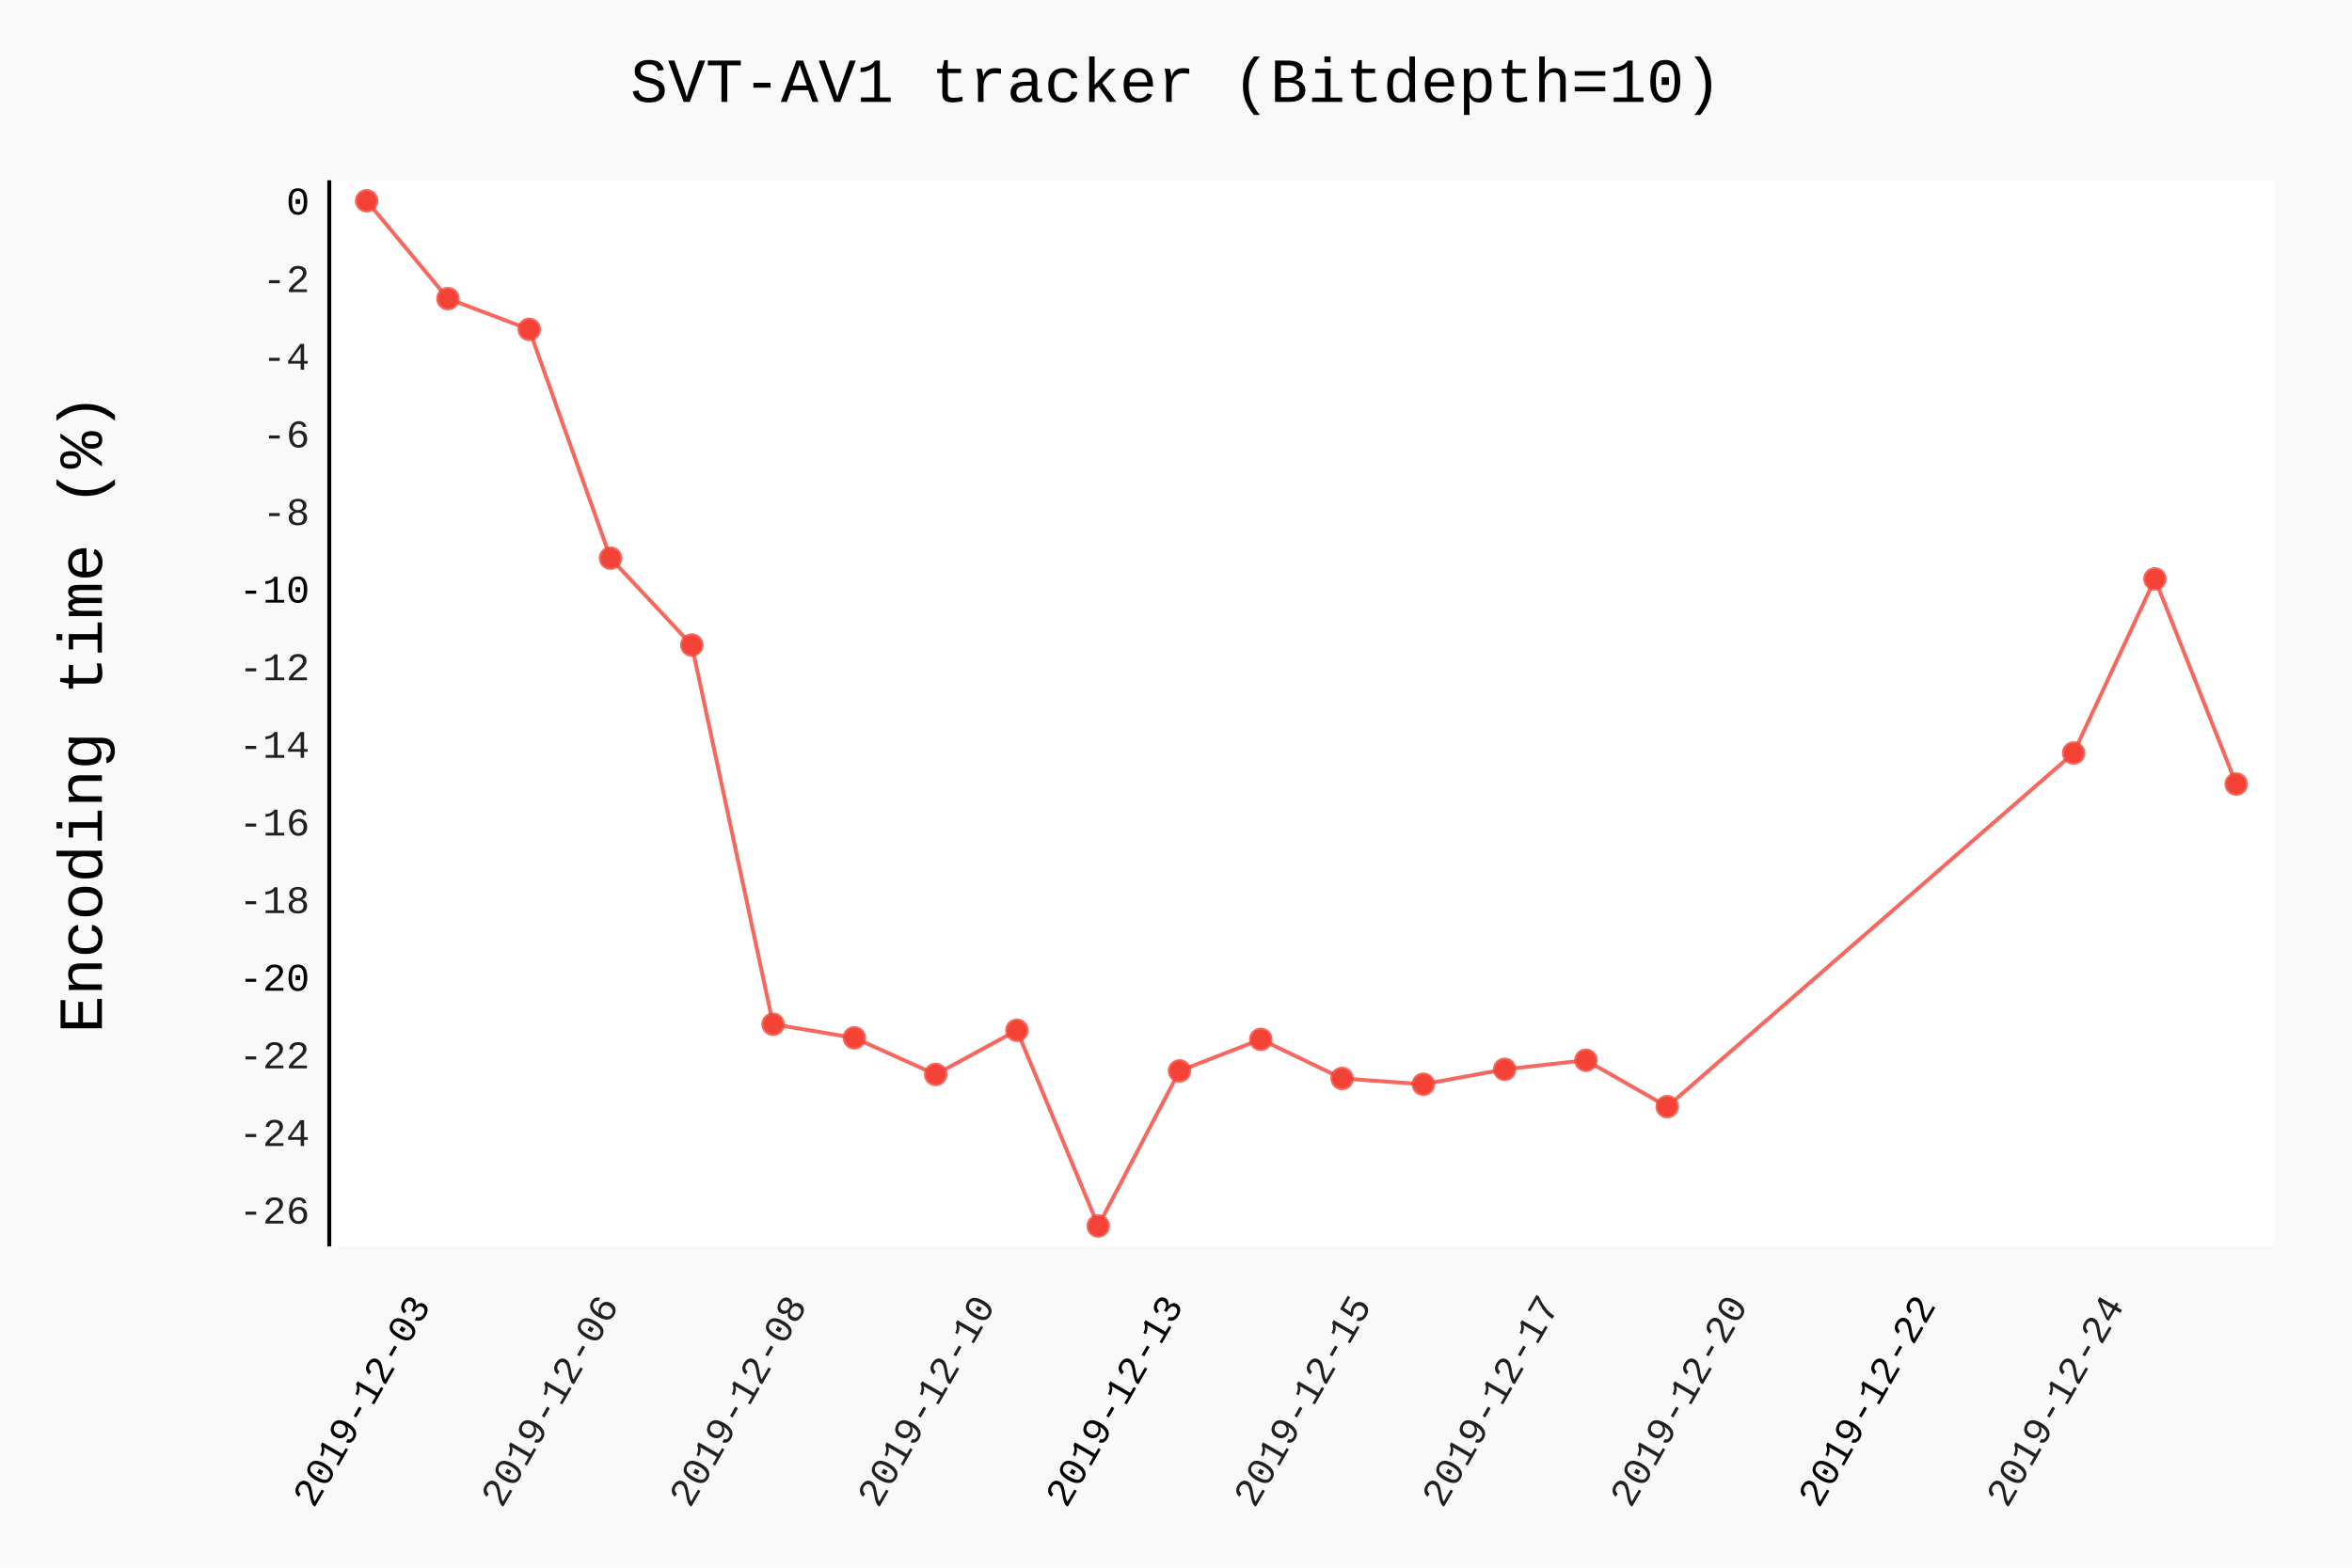
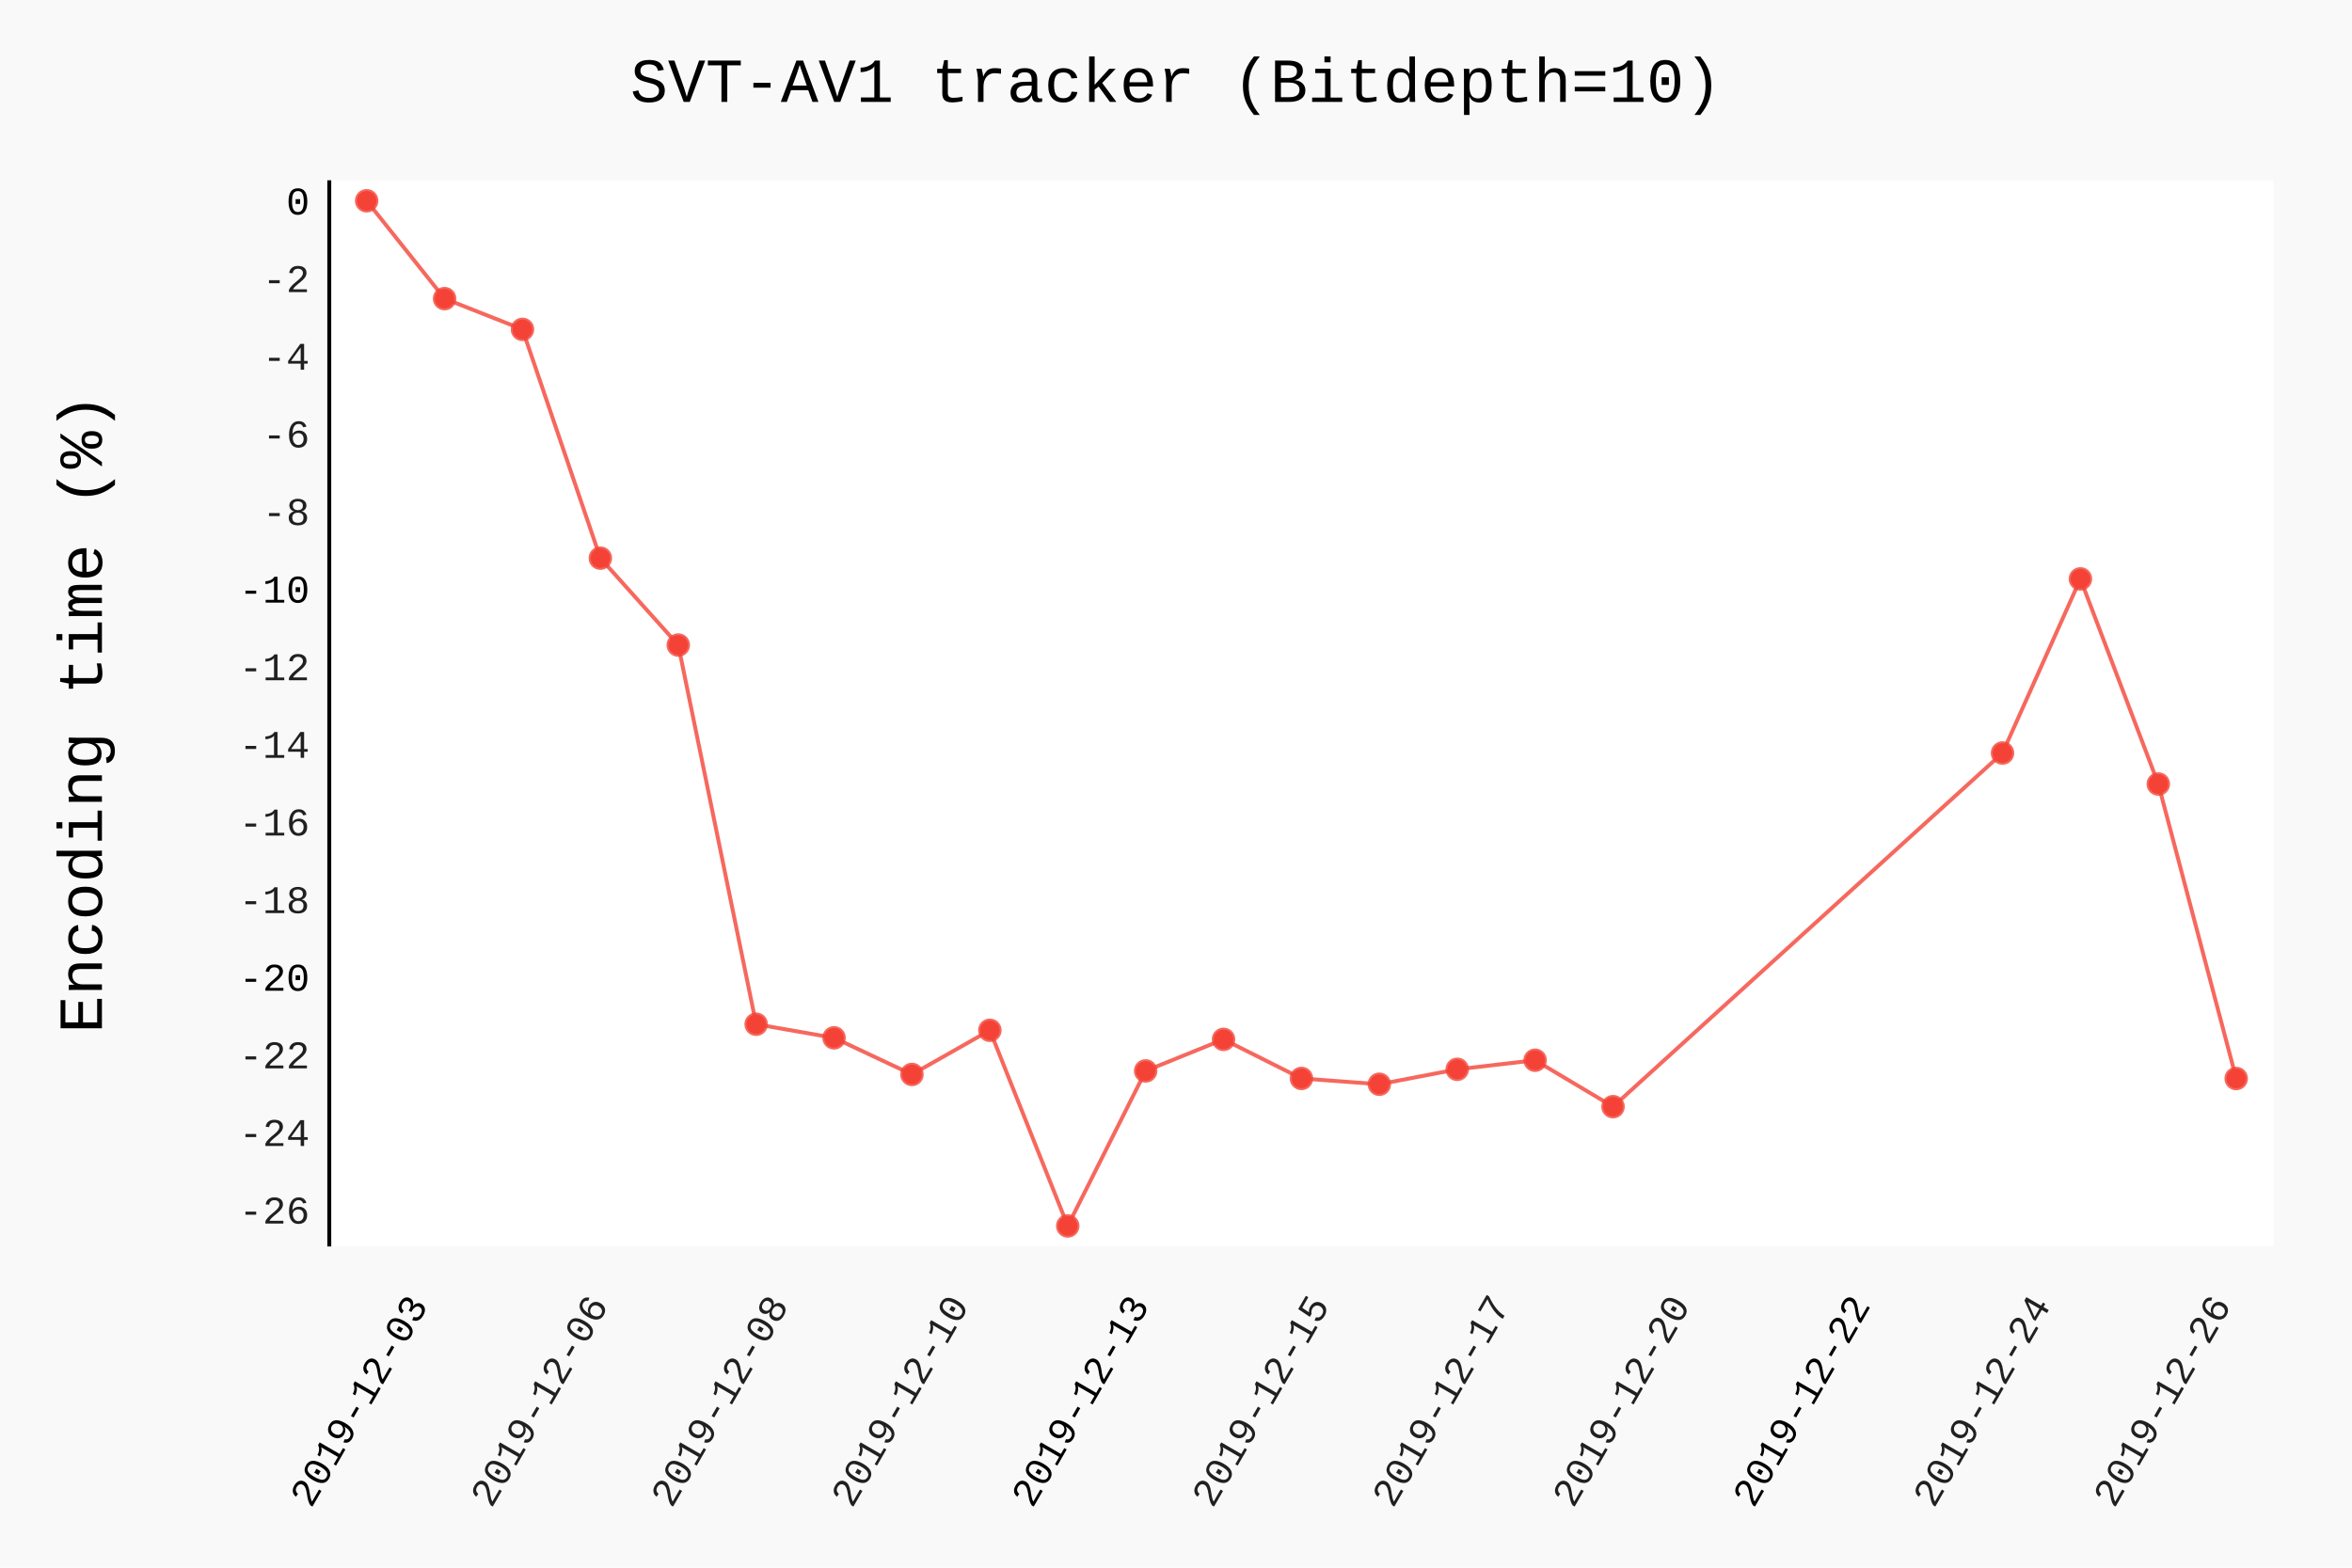
- <svg xmlns="http://www.w3.org/2000/svg" class="pygal-chart" id="chart-56ab7819-6af1-4f75-a672-8d7c120905b7" viewBox="0 0 600 400">
+ <svg xmlns="http://www.w3.org/2000/svg" class="pygal-chart" id="chart-f9804394-5cfc-48e6-b158-af72589eba07" viewBox="0 0 600 400">
  <defs>
-     <style type="text/css">#chart-56ab7819-6af1-4f75-a672-8d7c120905b7{-webkit-user-select:none;-webkit-font-smoothing:antialiased;font-family:Consolas,"Liberation Mono",Menlo,Courier,monospace}#chart-56ab7819-6af1-4f75-a672-8d7c120905b7 .title{font-family:Consolas,"Liberation Mono",Menlo,Courier,monospace;font-size:16px}#chart-56ab7819-6af1-4f75-a672-8d7c120905b7 .legends .legend text{font-family:Consolas,"Liberation Mono",Menlo,Courier,monospace;font-size:14px}#chart-56ab7819-6af1-4f75-a672-8d7c120905b7 .axis text{font-family:Consolas,"Liberation Mono",Menlo,Courier,monospace;font-size:10px}#chart-56ab7819-6af1-4f75-a672-8d7c120905b7 .axis text.major{font-family:Consolas,"Liberation Mono",Menlo,Courier,monospace;font-size:10px}#chart-56ab7819-6af1-4f75-a672-8d7c120905b7 .text-overlay text.value{font-family:Consolas,"Liberation Mono",Menlo,Courier,monospace;font-size:16px}#chart-56ab7819-6af1-4f75-a672-8d7c120905b7 .text-overlay text.label{font-family:Consolas,"Liberation Mono",Menlo,Courier,monospace;font-size:10px}#chart-56ab7819-6af1-4f75-a672-8d7c120905b7 .tooltip{font-family:Consolas,"Liberation Mono",Menlo,Courier,monospace;font-size:14px}#chart-56ab7819-6af1-4f75-a672-8d7c120905b7 text.no_data{font-family:Consolas,"Liberation Mono",Menlo,Courier,monospace;font-size:64px}
- #chart-56ab7819-6af1-4f75-a672-8d7c120905b7{background-color:rgba(249,249,249,1)}#chart-56ab7819-6af1-4f75-a672-8d7c120905b7 path,#chart-56ab7819-6af1-4f75-a672-8d7c120905b7 line,#chart-56ab7819-6af1-4f75-a672-8d7c120905b7 rect,#chart-56ab7819-6af1-4f75-a672-8d7c120905b7 circle{-webkit-transition:150ms;-moz-transition:150ms;transition:150ms}#chart-56ab7819-6af1-4f75-a672-8d7c120905b7 .graph &gt; .background{fill:rgba(249,249,249,1)}#chart-56ab7819-6af1-4f75-a672-8d7c120905b7 .plot &gt; .background{fill:rgba(255,255,255,1)}#chart-56ab7819-6af1-4f75-a672-8d7c120905b7 .graph{fill:rgba(0,0,0,.87)}#chart-56ab7819-6af1-4f75-a672-8d7c120905b7 text.no_data{fill:rgba(0,0,0,1)}#chart-56ab7819-6af1-4f75-a672-8d7c120905b7 .title{fill:rgba(0,0,0,1)}#chart-56ab7819-6af1-4f75-a672-8d7c120905b7 .legends .legend text{fill:rgba(0,0,0,.87)}#chart-56ab7819-6af1-4f75-a672-8d7c120905b7 .legends .legend:hover text{fill:rgba(0,0,0,1)}#chart-56ab7819-6af1-4f75-a672-8d7c120905b7 .axis .line{stroke:rgba(0,0,0,1)}#chart-56ab7819-6af1-4f75-a672-8d7c120905b7 .axis .guide.line{stroke:rgba(0,0,0,.54)}#chart-56ab7819-6af1-4f75-a672-8d7c120905b7 .axis .major.line{stroke:rgba(0,0,0,.87)}#chart-56ab7819-6af1-4f75-a672-8d7c120905b7 .axis text.major{fill:rgba(0,0,0,1)}#chart-56ab7819-6af1-4f75-a672-8d7c120905b7 .axis.y .guides:hover .guide.line,#chart-56ab7819-6af1-4f75-a672-8d7c120905b7 .line-graph .axis.x .guides:hover .guide.line,#chart-56ab7819-6af1-4f75-a672-8d7c120905b7 .stackedline-graph .axis.x .guides:hover .guide.line,#chart-56ab7819-6af1-4f75-a672-8d7c120905b7 .xy-graph .axis.x .guides:hover .guide.line{stroke:rgba(0,0,0,1)}#chart-56ab7819-6af1-4f75-a672-8d7c120905b7 .axis .guides:hover text{fill:rgba(0,0,0,1)}#chart-56ab7819-6af1-4f75-a672-8d7c120905b7 .reactive{fill-opacity:.7;stroke-opacity:.8}#chart-56ab7819-6af1-4f75-a672-8d7c120905b7 .ci{stroke:rgba(0,0,0,.87)}#chart-56ab7819-6af1-4f75-a672-8d7c120905b7 .reactive.active,#chart-56ab7819-6af1-4f75-a672-8d7c120905b7 .active .reactive{fill-opacity:.8;stroke-opacity:.9;stroke-width:4}#chart-56ab7819-6af1-4f75-a672-8d7c120905b7 .ci .reactive.active{stroke-width:1.5}#chart-56ab7819-6af1-4f75-a672-8d7c120905b7 .series text{fill:rgba(0,0,0,1)}#chart-56ab7819-6af1-4f75-a672-8d7c120905b7 .tooltip rect{fill:rgba(255,255,255,1);stroke:rgba(0,0,0,1);-webkit-transition:opacity 150ms;-moz-transition:opacity 150ms;transition:opacity 150ms}#chart-56ab7819-6af1-4f75-a672-8d7c120905b7 .tooltip .label{fill:rgba(0,0,0,.87)}#chart-56ab7819-6af1-4f75-a672-8d7c120905b7 .tooltip .label{fill:rgba(0,0,0,.87)}#chart-56ab7819-6af1-4f75-a672-8d7c120905b7 .tooltip .legend{font-size:.8em;fill:rgba(0,0,0,.54)}#chart-56ab7819-6af1-4f75-a672-8d7c120905b7 .tooltip .x_label{font-size:.6em;fill:rgba(0,0,0,1)}#chart-56ab7819-6af1-4f75-a672-8d7c120905b7 .tooltip .xlink{font-size:.5em;text-decoration:underline}#chart-56ab7819-6af1-4f75-a672-8d7c120905b7 .tooltip .value{font-size:1.5em}#chart-56ab7819-6af1-4f75-a672-8d7c120905b7 .bound{font-size:.5em}#chart-56ab7819-6af1-4f75-a672-8d7c120905b7 .max-value{font-size:.75em;fill:rgba(0,0,0,.54)}#chart-56ab7819-6af1-4f75-a672-8d7c120905b7 .map-element{fill:rgba(255,255,255,1);stroke:rgba(0,0,0,.54) !important}#chart-56ab7819-6af1-4f75-a672-8d7c120905b7 .map-element .reactive{fill-opacity:inherit;stroke-opacity:inherit}#chart-56ab7819-6af1-4f75-a672-8d7c120905b7 .color-0,#chart-56ab7819-6af1-4f75-a672-8d7c120905b7 .color-0 a:visited{stroke:#F44336;fill:#F44336}#chart-56ab7819-6af1-4f75-a672-8d7c120905b7 .text-overlay .color-0 text{fill:black}
- #chart-56ab7819-6af1-4f75-a672-8d7c120905b7 text.no_data{text-anchor:middle}#chart-56ab7819-6af1-4f75-a672-8d7c120905b7 .guide.line{fill:none}#chart-56ab7819-6af1-4f75-a672-8d7c120905b7 .centered{text-anchor:middle}#chart-56ab7819-6af1-4f75-a672-8d7c120905b7 .title{text-anchor:middle}#chart-56ab7819-6af1-4f75-a672-8d7c120905b7 .legends .legend text{fill-opacity:1}#chart-56ab7819-6af1-4f75-a672-8d7c120905b7 .axis.x text{text-anchor:middle}#chart-56ab7819-6af1-4f75-a672-8d7c120905b7 .axis.x:not(.web) text[transform]{text-anchor:start}#chart-56ab7819-6af1-4f75-a672-8d7c120905b7 .axis.x:not(.web) text[transform].backwards{text-anchor:end}#chart-56ab7819-6af1-4f75-a672-8d7c120905b7 .axis.y text{text-anchor:end}#chart-56ab7819-6af1-4f75-a672-8d7c120905b7 .axis.y text[transform].backwards{text-anchor:start}#chart-56ab7819-6af1-4f75-a672-8d7c120905b7 .axis.y2 text{text-anchor:start}#chart-56ab7819-6af1-4f75-a672-8d7c120905b7 .axis.y2 text[transform].backwards{text-anchor:end}#chart-56ab7819-6af1-4f75-a672-8d7c120905b7 .axis .guide.line{stroke-dasharray:4,4}#chart-56ab7819-6af1-4f75-a672-8d7c120905b7 .axis .major.guide.line{stroke-dasharray:6,6}#chart-56ab7819-6af1-4f75-a672-8d7c120905b7 .horizontal .axis.y .guide.line,#chart-56ab7819-6af1-4f75-a672-8d7c120905b7 .horizontal .axis.y2 .guide.line,#chart-56ab7819-6af1-4f75-a672-8d7c120905b7 .vertical .axis.x .guide.line{opacity:0}#chart-56ab7819-6af1-4f75-a672-8d7c120905b7 .horizontal .axis.always_show .guide.line,#chart-56ab7819-6af1-4f75-a672-8d7c120905b7 .vertical .axis.always_show .guide.line{opacity:1 !important}#chart-56ab7819-6af1-4f75-a672-8d7c120905b7 .axis.y .guides:hover .guide.line,#chart-56ab7819-6af1-4f75-a672-8d7c120905b7 .axis.y2 .guides:hover .guide.line,#chart-56ab7819-6af1-4f75-a672-8d7c120905b7 .axis.x .guides:hover .guide.line{opacity:1}#chart-56ab7819-6af1-4f75-a672-8d7c120905b7 .axis .guides:hover text{opacity:1}#chart-56ab7819-6af1-4f75-a672-8d7c120905b7 .nofill{fill:none}#chart-56ab7819-6af1-4f75-a672-8d7c120905b7 .subtle-fill{fill-opacity:.2}#chart-56ab7819-6af1-4f75-a672-8d7c120905b7 .dot{stroke-width:1px;fill-opacity:1}#chart-56ab7819-6af1-4f75-a672-8d7c120905b7 .dot.active{stroke-width:5px}#chart-56ab7819-6af1-4f75-a672-8d7c120905b7 .dot.negative{fill:transparent}#chart-56ab7819-6af1-4f75-a672-8d7c120905b7 text,#chart-56ab7819-6af1-4f75-a672-8d7c120905b7 tspan{stroke:none !important}#chart-56ab7819-6af1-4f75-a672-8d7c120905b7 .series text.active{opacity:1}#chart-56ab7819-6af1-4f75-a672-8d7c120905b7 .tooltip rect{fill-opacity:.95;stroke-width:.5}#chart-56ab7819-6af1-4f75-a672-8d7c120905b7 .tooltip text{fill-opacity:1}#chart-56ab7819-6af1-4f75-a672-8d7c120905b7 .showable{visibility:hidden}#chart-56ab7819-6af1-4f75-a672-8d7c120905b7 .showable.shown{visibility:visible}#chart-56ab7819-6af1-4f75-a672-8d7c120905b7 .gauge-background{fill:rgba(229,229,229,1);stroke:none}#chart-56ab7819-6af1-4f75-a672-8d7c120905b7 .bg-lines{stroke:rgba(249,249,249,1);stroke-width:2px}</style>
+     <style type="text/css">#chart-f9804394-5cfc-48e6-b158-af72589eba07{-webkit-user-select:none;-webkit-font-smoothing:antialiased;font-family:Consolas,"Liberation Mono",Menlo,Courier,monospace}#chart-f9804394-5cfc-48e6-b158-af72589eba07 .title{font-family:Consolas,"Liberation Mono",Menlo,Courier,monospace;font-size:16px}#chart-f9804394-5cfc-48e6-b158-af72589eba07 .legends .legend text{font-family:Consolas,"Liberation Mono",Menlo,Courier,monospace;font-size:14px}#chart-f9804394-5cfc-48e6-b158-af72589eba07 .axis text{font-family:Consolas,"Liberation Mono",Menlo,Courier,monospace;font-size:10px}#chart-f9804394-5cfc-48e6-b158-af72589eba07 .axis text.major{font-family:Consolas,"Liberation Mono",Menlo,Courier,monospace;font-size:10px}#chart-f9804394-5cfc-48e6-b158-af72589eba07 .text-overlay text.value{font-family:Consolas,"Liberation Mono",Menlo,Courier,monospace;font-size:16px}#chart-f9804394-5cfc-48e6-b158-af72589eba07 .text-overlay text.label{font-family:Consolas,"Liberation Mono",Menlo,Courier,monospace;font-size:10px}#chart-f9804394-5cfc-48e6-b158-af72589eba07 .tooltip{font-family:Consolas,"Liberation Mono",Menlo,Courier,monospace;font-size:14px}#chart-f9804394-5cfc-48e6-b158-af72589eba07 text.no_data{font-family:Consolas,"Liberation Mono",Menlo,Courier,monospace;font-size:64px}
+ #chart-f9804394-5cfc-48e6-b158-af72589eba07{background-color:rgba(249,249,249,1)}#chart-f9804394-5cfc-48e6-b158-af72589eba07 path,#chart-f9804394-5cfc-48e6-b158-af72589eba07 line,#chart-f9804394-5cfc-48e6-b158-af72589eba07 rect,#chart-f9804394-5cfc-48e6-b158-af72589eba07 circle{-webkit-transition:150ms;-moz-transition:150ms;transition:150ms}#chart-f9804394-5cfc-48e6-b158-af72589eba07 .graph &gt; .background{fill:rgba(249,249,249,1)}#chart-f9804394-5cfc-48e6-b158-af72589eba07 .plot &gt; .background{fill:rgba(255,255,255,1)}#chart-f9804394-5cfc-48e6-b158-af72589eba07 .graph{fill:rgba(0,0,0,.87)}#chart-f9804394-5cfc-48e6-b158-af72589eba07 text.no_data{fill:rgba(0,0,0,1)}#chart-f9804394-5cfc-48e6-b158-af72589eba07 .title{fill:rgba(0,0,0,1)}#chart-f9804394-5cfc-48e6-b158-af72589eba07 .legends .legend text{fill:rgba(0,0,0,.87)}#chart-f9804394-5cfc-48e6-b158-af72589eba07 .legends .legend:hover text{fill:rgba(0,0,0,1)}#chart-f9804394-5cfc-48e6-b158-af72589eba07 .axis .line{stroke:rgba(0,0,0,1)}#chart-f9804394-5cfc-48e6-b158-af72589eba07 .axis .guide.line{stroke:rgba(0,0,0,.54)}#chart-f9804394-5cfc-48e6-b158-af72589eba07 .axis .major.line{stroke:rgba(0,0,0,.87)}#chart-f9804394-5cfc-48e6-b158-af72589eba07 .axis text.major{fill:rgba(0,0,0,1)}#chart-f9804394-5cfc-48e6-b158-af72589eba07 .axis.y .guides:hover .guide.line,#chart-f9804394-5cfc-48e6-b158-af72589eba07 .line-graph .axis.x .guides:hover .guide.line,#chart-f9804394-5cfc-48e6-b158-af72589eba07 .stackedline-graph .axis.x .guides:hover .guide.line,#chart-f9804394-5cfc-48e6-b158-af72589eba07 .xy-graph .axis.x .guides:hover .guide.line{stroke:rgba(0,0,0,1)}#chart-f9804394-5cfc-48e6-b158-af72589eba07 .axis .guides:hover text{fill:rgba(0,0,0,1)}#chart-f9804394-5cfc-48e6-b158-af72589eba07 .reactive{fill-opacity:.7;stroke-opacity:.8}#chart-f9804394-5cfc-48e6-b158-af72589eba07 .ci{stroke:rgba(0,0,0,.87)}#chart-f9804394-5cfc-48e6-b158-af72589eba07 .reactive.active,#chart-f9804394-5cfc-48e6-b158-af72589eba07 .active .reactive{fill-opacity:.8;stroke-opacity:.9;stroke-width:4}#chart-f9804394-5cfc-48e6-b158-af72589eba07 .ci .reactive.active{stroke-width:1.5}#chart-f9804394-5cfc-48e6-b158-af72589eba07 .series text{fill:rgba(0,0,0,1)}#chart-f9804394-5cfc-48e6-b158-af72589eba07 .tooltip rect{fill:rgba(255,255,255,1);stroke:rgba(0,0,0,1);-webkit-transition:opacity 150ms;-moz-transition:opacity 150ms;transition:opacity 150ms}#chart-f9804394-5cfc-48e6-b158-af72589eba07 .tooltip .label{fill:rgba(0,0,0,.87)}#chart-f9804394-5cfc-48e6-b158-af72589eba07 .tooltip .label{fill:rgba(0,0,0,.87)}#chart-f9804394-5cfc-48e6-b158-af72589eba07 .tooltip .legend{font-size:.8em;fill:rgba(0,0,0,.54)}#chart-f9804394-5cfc-48e6-b158-af72589eba07 .tooltip .x_label{font-size:.6em;fill:rgba(0,0,0,1)}#chart-f9804394-5cfc-48e6-b158-af72589eba07 .tooltip .xlink{font-size:.5em;text-decoration:underline}#chart-f9804394-5cfc-48e6-b158-af72589eba07 .tooltip .value{font-size:1.5em}#chart-f9804394-5cfc-48e6-b158-af72589eba07 .bound{font-size:.5em}#chart-f9804394-5cfc-48e6-b158-af72589eba07 .max-value{font-size:.75em;fill:rgba(0,0,0,.54)}#chart-f9804394-5cfc-48e6-b158-af72589eba07 .map-element{fill:rgba(255,255,255,1);stroke:rgba(0,0,0,.54) !important}#chart-f9804394-5cfc-48e6-b158-af72589eba07 .map-element .reactive{fill-opacity:inherit;stroke-opacity:inherit}#chart-f9804394-5cfc-48e6-b158-af72589eba07 .color-0,#chart-f9804394-5cfc-48e6-b158-af72589eba07 .color-0 a:visited{stroke:#F44336;fill:#F44336}#chart-f9804394-5cfc-48e6-b158-af72589eba07 .text-overlay .color-0 text{fill:black}
+ #chart-f9804394-5cfc-48e6-b158-af72589eba07 text.no_data{text-anchor:middle}#chart-f9804394-5cfc-48e6-b158-af72589eba07 .guide.line{fill:none}#chart-f9804394-5cfc-48e6-b158-af72589eba07 .centered{text-anchor:middle}#chart-f9804394-5cfc-48e6-b158-af72589eba07 .title{text-anchor:middle}#chart-f9804394-5cfc-48e6-b158-af72589eba07 .legends .legend text{fill-opacity:1}#chart-f9804394-5cfc-48e6-b158-af72589eba07 .axis.x text{text-anchor:middle}#chart-f9804394-5cfc-48e6-b158-af72589eba07 .axis.x:not(.web) text[transform]{text-anchor:start}#chart-f9804394-5cfc-48e6-b158-af72589eba07 .axis.x:not(.web) text[transform].backwards{text-anchor:end}#chart-f9804394-5cfc-48e6-b158-af72589eba07 .axis.y text{text-anchor:end}#chart-f9804394-5cfc-48e6-b158-af72589eba07 .axis.y text[transform].backwards{text-anchor:start}#chart-f9804394-5cfc-48e6-b158-af72589eba07 .axis.y2 text{text-anchor:start}#chart-f9804394-5cfc-48e6-b158-af72589eba07 .axis.y2 text[transform].backwards{text-anchor:end}#chart-f9804394-5cfc-48e6-b158-af72589eba07 .axis .guide.line{stroke-dasharray:4,4}#chart-f9804394-5cfc-48e6-b158-af72589eba07 .axis .major.guide.line{stroke-dasharray:6,6}#chart-f9804394-5cfc-48e6-b158-af72589eba07 .horizontal .axis.y .guide.line,#chart-f9804394-5cfc-48e6-b158-af72589eba07 .horizontal .axis.y2 .guide.line,#chart-f9804394-5cfc-48e6-b158-af72589eba07 .vertical .axis.x .guide.line{opacity:0}#chart-f9804394-5cfc-48e6-b158-af72589eba07 .horizontal .axis.always_show .guide.line,#chart-f9804394-5cfc-48e6-b158-af72589eba07 .vertical .axis.always_show .guide.line{opacity:1 !important}#chart-f9804394-5cfc-48e6-b158-af72589eba07 .axis.y .guides:hover .guide.line,#chart-f9804394-5cfc-48e6-b158-af72589eba07 .axis.y2 .guides:hover .guide.line,#chart-f9804394-5cfc-48e6-b158-af72589eba07 .axis.x .guides:hover .guide.line{opacity:1}#chart-f9804394-5cfc-48e6-b158-af72589eba07 .axis .guides:hover text{opacity:1}#chart-f9804394-5cfc-48e6-b158-af72589eba07 .nofill{fill:none}#chart-f9804394-5cfc-48e6-b158-af72589eba07 .subtle-fill{fill-opacity:.2}#chart-f9804394-5cfc-48e6-b158-af72589eba07 .dot{stroke-width:1px;fill-opacity:1}#chart-f9804394-5cfc-48e6-b158-af72589eba07 .dot.active{stroke-width:5px}#chart-f9804394-5cfc-48e6-b158-af72589eba07 .dot.negative{fill:transparent}#chart-f9804394-5cfc-48e6-b158-af72589eba07 text,#chart-f9804394-5cfc-48e6-b158-af72589eba07 tspan{stroke:none !important}#chart-f9804394-5cfc-48e6-b158-af72589eba07 .series text.active{opacity:1}#chart-f9804394-5cfc-48e6-b158-af72589eba07 .tooltip rect{fill-opacity:.95;stroke-width:.5}#chart-f9804394-5cfc-48e6-b158-af72589eba07 .tooltip text{fill-opacity:1}#chart-f9804394-5cfc-48e6-b158-af72589eba07 .showable{visibility:hidden}#chart-f9804394-5cfc-48e6-b158-af72589eba07 .showable.shown{visibility:visible}#chart-f9804394-5cfc-48e6-b158-af72589eba07 .gauge-background{fill:rgba(229,229,229,1);stroke:none}#chart-f9804394-5cfc-48e6-b158-af72589eba07 .bg-lines{stroke:rgba(249,249,249,1);stroke-width:2px}</style>
  </defs>
  <g class="graph datetimeline-graph vertical">
    <rect class="background" height="400" width="600" x="0" y="0" />
    <g class="plot" transform="translate(84, 46)">
      <rect class="background" height="272.038" width="496.0" x="0" y="0" />
      <g class="axis y">
        <g class="guides">
          <text class="" x="-5" y="266.202">-26</text>
        </g>
        <g class="guides">
          <text class="" x="-5" y="246.396">-24</text>
        </g>
        <g class="guides">
          <text class="" x="-5" y="226.591">-22</text>
        </g>
        <g class="guides">
          <text class="major" x="-5" y="206.786">-20</text>
        </g>
        <g class="guides">
          <text class="" x="-5" y="186.98">-18</text>
        </g>
        <g class="guides">
          <text class="" x="-5" y="167.175">-16</text>
        </g>
        <g class="guides">
          <text class="" x="-5" y="147.369">-14</text>
        </g>
        <g class="guides">
          <text class="" x="-5" y="127.564">-12</text>
        </g>
        <g class="guides">
          <text class="major" x="-5" y="107.759">-10</text>
        </g>
        <g class="guides">
          <text class="" x="-5" y="87.953">-8</text>
        </g>
        <g class="guides">
          <text class="" x="-5" y="68.148">-6</text>
        </g>
        <g class="guides">
          <text class="" x="-5" y="48.342">-4</text>
        </g>
        <g class="guides">
          <text class="" x="-5" y="28.537">-2</text>
        </g>
        <g class="guides">
          <text class="major" x="-5" y="8.732">0</text>
        </g>
      </g>
      <g class="axis x">
        <path class="line" d="M0 0 v272.038" />
        <g class="guides">
-           <path class="major guide line" d="M26.05 0 v272.038" />
-           <text class="major backwards" transform="rotate(300 26.05029 287.0385)" x="26.05" y="287.038">2019-12-03</text>
+           <path class="major guide line" d="M25.362 0 v272.038" />
+           <text class="major backwards" transform="rotate(300 25.3623 287.0385)" x="25.362" y="287.038">2019-12-03</text>
        </g>
        <g class="guides">
-           <path class="guide line" d="M74.05 0 v272.038" />
-           <text class="backwards" transform="rotate(300 74.0498 287.0385)" x="74.05" y="287.038">2019-12-06</text>
+           <path class="guide line" d="M71.362 0 v272.038" />
+           <text class="backwards" transform="rotate(300 71.36182 287.0385)" x="71.362" y="287.038">2019-12-06</text>
        </g>
        <g class="guides">
-           <path class="guide line" d="M122.049 0 v272.038" />
-           <text class="backwards" transform="rotate(300 122.0493 287.0385)" x="122.049" y="287.038">2019-12-08</text>
+           <path class="guide line" d="M117.361 0 v272.038" />
+           <text class="backwards" transform="rotate(300 117.3613 287.0385)" x="117.361" y="287.038">2019-12-08</text>
        </g>
        <g class="guides">
-           <path class="guide line" d="M170.049 0 v272.038" />
-           <text class="backwards" transform="rotate(300 170.0488 287.0385)" x="170.049" y="287.038">2019-12-10</text>
+           <path class="guide line" d="M163.361 0 v272.038" />
+           <text class="backwards" transform="rotate(300 163.3609 287.0385)" x="163.361" y="287.038">2019-12-10</text>
        </g>
        <g class="guides">
-           <path class="major guide line" d="M218.048 0 v272.038" />
-           <text class="major backwards" transform="rotate(300 218.0483 287.0385)" x="218.048" y="287.038">2019-12-13</text>
+           <path class="major guide line" d="M209.36 0 v272.038" />
+           <text class="major backwards" transform="rotate(300 209.3604 287.0385)" x="209.36" y="287.038">2019-12-13</text>
        </g>
        <g class="guides">
-           <path class="guide line" d="M266.048 0 v272.038" />
-           <text class="backwards" transform="rotate(300 266.0478 287.0385)" x="266.048" y="287.038">2019-12-15</text>
+           <path class="guide line" d="M255.36 0 v272.038" />
+           <text class="backwards" transform="rotate(300 255.3599 287.0385)" x="255.36" y="287.038">2019-12-15</text>
        </g>
        <g class="guides">
-           <path class="guide line" d="M314.047 0 v272.038" />
-           <text class="backwards" transform="rotate(300 314.0473 287.0385)" x="314.047" y="287.038">2019-12-17</text>
+           <path class="guide line" d="M301.359 0 v272.038" />
+           <text class="backwards" transform="rotate(300 301.3594 287.0385)" x="301.359" y="287.038">2019-12-17</text>
        </g>
        <g class="guides">
-           <path class="guide line" d="M362.047 0 v272.038" />
-           <text class="backwards" transform="rotate(300 362.0468 287.0385)" x="362.047" y="287.038">2019-12-20</text>
+           <path class="guide line" d="M347.359 0 v272.038" />
+           <text class="backwards" transform="rotate(300 347.359 287.0385)" x="347.359" y="287.038">2019-12-20</text>
        </g>
        <g class="guides">
-           <path class="major guide line" d="M410.046 0 v272.038" />
-           <text class="major backwards" transform="rotate(300 410.0463 287.0385)" x="410.046" y="287.038">2019-12-22</text>
+           <path class="major guide line" d="M393.358 0 v272.038" />
+           <text class="major backwards" transform="rotate(300 393.3585 287.0385)" x="393.358" y="287.038">2019-12-22</text>
        </g>
        <g class="guides">
-           <path class="guide line" d="M458.046 0 v272.038" />
-           <text class="backwards" transform="rotate(300 458.0458 287.0385)" x="458.046" y="287.038">2019-12-24</text>
+           <path class="guide line" d="M439.358 0 v272.038" />
+           <text class="backwards" transform="rotate(300 439.358 287.0385)" x="439.358" y="287.038">2019-12-24</text>
+         </g>
+         <g class="guides">
+           <path class="guide line" d="M485.358 0 v272.038" />
+           <text class="backwards" transform="rotate(300 485.3576 287.0385)" x="485.358" y="287.038">2019-12-26</text>
        </g>
      </g>
      <g class="series serie-0 color-0">
-         <path class="line reactive nofill" d="M9.538 5.232 L30.274 30.193 51.01 38.037 71.746 96.416 92.482 118.587 113.217 215.336 133.953 218.807 154.689 228.148 175.425 216.884 196.161 266.807 216.896 227.247 237.632 219.198 258.368 229.169 279.104 230.65 299.839 226.838 320.575 224.524 341.311 236.367 444.99 146.135 465.726 101.708 486.462 154.047" />
+         <path class="line reactive nofill" d="M9.538 5.232 L29.41 30.193 49.282 38.037 69.154 96.416 89.026 118.587 108.897 215.336 128.769 218.807 148.641 228.148 168.513 216.884 188.385 266.807 208.256 227.247 228.128 219.198 248 229.169 267.872 230.65 287.744 226.838 307.615 224.524 327.487 236.367 426.846 146.135 446.718 101.708 466.59 154.047 486.462 229.186" />
      </g>
    </g>
    <g class="titles">
      <text class="title plot_title" x="300.0" y="26">SVT-AV1 tracker (Bitdepth=10)</text>
      <text class="title" transform="rotate(-90 0 182.0192)" x="0" y="208.019">Encoding time (%)</text>
    </g>
    <g class="plot overlay" transform="translate(84, 46)">
      <g class="series serie-0 color-0">
        <g class="dots">
          <circle class="dot reactive tooltip-trigger" cx="9.538" cy="5.232" r="2.5" />
        </g>
        <g class="dots">
-           <circle class="dot reactive tooltip-trigger" cx="30.274" cy="30.193" r="2.5" />
+           <circle class="dot reactive tooltip-trigger" cx="29.41" cy="30.193" r="2.5" />
        </g>
        <g class="dots">
-           <circle class="dot reactive tooltip-trigger" cx="51.01" cy="38.037" r="2.5" />
+           <circle class="dot reactive tooltip-trigger" cx="49.282" cy="38.037" r="2.5" />
        </g>
        <g class="dots">
-           <circle class="dot reactive tooltip-trigger" cx="71.746" cy="96.416" r="2.5" />
+           <circle class="dot reactive tooltip-trigger" cx="69.154" cy="96.416" r="2.5" />
        </g>
        <g class="dots">
-           <circle class="dot reactive tooltip-trigger" cx="92.482" cy="118.587" r="2.5" />
+           <circle class="dot reactive tooltip-trigger" cx="89.026" cy="118.587" r="2.5" />
        </g>
        <g class="dots">
-           <circle class="dot reactive tooltip-trigger" cx="113.217" cy="215.336" r="2.5" />
+           <circle class="dot reactive tooltip-trigger" cx="108.897" cy="215.336" r="2.5" />
        </g>
        <g class="dots">
-           <circle class="dot reactive tooltip-trigger" cx="133.953" cy="218.807" r="2.5" />
+           <circle class="dot reactive tooltip-trigger" cx="128.769" cy="218.807" r="2.5" />
        </g>
        <g class="dots">
-           <circle class="dot reactive tooltip-trigger" cx="154.689" cy="228.148" r="2.5" />
+           <circle class="dot reactive tooltip-trigger" cx="148.641" cy="228.148" r="2.5" />
        </g>
        <g class="dots">
-           <circle class="dot reactive tooltip-trigger" cx="175.425" cy="216.884" r="2.5" />
+           <circle class="dot reactive tooltip-trigger" cx="168.513" cy="216.884" r="2.5" />
        </g>
        <g class="dots">
-           <circle class="dot reactive tooltip-trigger" cx="196.161" cy="266.807" r="2.5" />
+           <circle class="dot reactive tooltip-trigger" cx="188.385" cy="266.807" r="2.5" />
        </g>
        <g class="dots">
-           <circle class="dot reactive tooltip-trigger" cx="216.896" cy="227.247" r="2.5" />
+           <circle class="dot reactive tooltip-trigger" cx="208.256" cy="227.247" r="2.5" />
        </g>
        <g class="dots">
-           <circle class="dot reactive tooltip-trigger" cx="237.632" cy="219.198" r="2.5" />
+           <circle class="dot reactive tooltip-trigger" cx="228.128" cy="219.198" r="2.5" />
        </g>
        <g class="dots">
-           <circle class="dot reactive tooltip-trigger" cx="258.368" cy="229.169" r="2.5" />
+           <circle class="dot reactive tooltip-trigger" cx="248.0" cy="229.169" r="2.5" />
        </g>
        <g class="dots">
-           <circle class="dot reactive tooltip-trigger" cx="279.104" cy="230.65" r="2.5" />
+           <circle class="dot reactive tooltip-trigger" cx="267.872" cy="230.65" r="2.5" />
        </g>
        <g class="dots">
-           <circle class="dot reactive tooltip-trigger" cx="299.839" cy="226.838" r="2.5" />
+           <circle class="dot reactive tooltip-trigger" cx="287.744" cy="226.838" r="2.5" />
        </g>
        <g class="dots">
-           <circle class="dot reactive tooltip-trigger" cx="320.575" cy="224.524" r="2.5" />
+           <circle class="dot reactive tooltip-trigger" cx="307.615" cy="224.524" r="2.5" />
        </g>
        <g class="dots">
-           <circle class="dot reactive tooltip-trigger" cx="341.311" cy="236.367" r="2.5" />
+           <circle class="dot reactive tooltip-trigger" cx="327.487" cy="236.367" r="2.5" />
        </g>
        <g class="dots">
-           <circle class="dot reactive tooltip-trigger" cx="444.99" cy="146.135" r="2.5" />
+           <circle class="dot reactive tooltip-trigger" cx="426.846" cy="146.135" r="2.5" />
        </g>
        <g class="dots">
-           <circle class="dot reactive tooltip-trigger" cx="465.726" cy="101.708" r="2.5" />
+           <circle class="dot reactive tooltip-trigger" cx="446.718" cy="101.708" r="2.5" />
        </g>
        <g class="dots">
-           <circle class="dot reactive tooltip-trigger" cx="486.462" cy="154.047" r="2.5" />
+           <circle class="dot reactive tooltip-trigger" cx="466.59" cy="154.047" r="2.5" />
+         </g>
+         <g class="dots">
+           <circle class="dot reactive tooltip-trigger" cx="486.462" cy="229.186" r="2.5" />
        </g>
      </g>
    </g>
    <g class="plot text-overlay" transform="translate(84, 46)">
      <g class="series serie-0 color-0" />
    </g>
    <g class="plot tooltip-overlay" transform="translate(84, 46)">
      <g class="tooltip" style="opacity: 0" transform="translate(0 0)">
        <rect class="tooltip-box" height="0" rx="0" ry="0" width="0" />
        <g class="text" />
      </g>
    </g>
  </g>
</svg>
